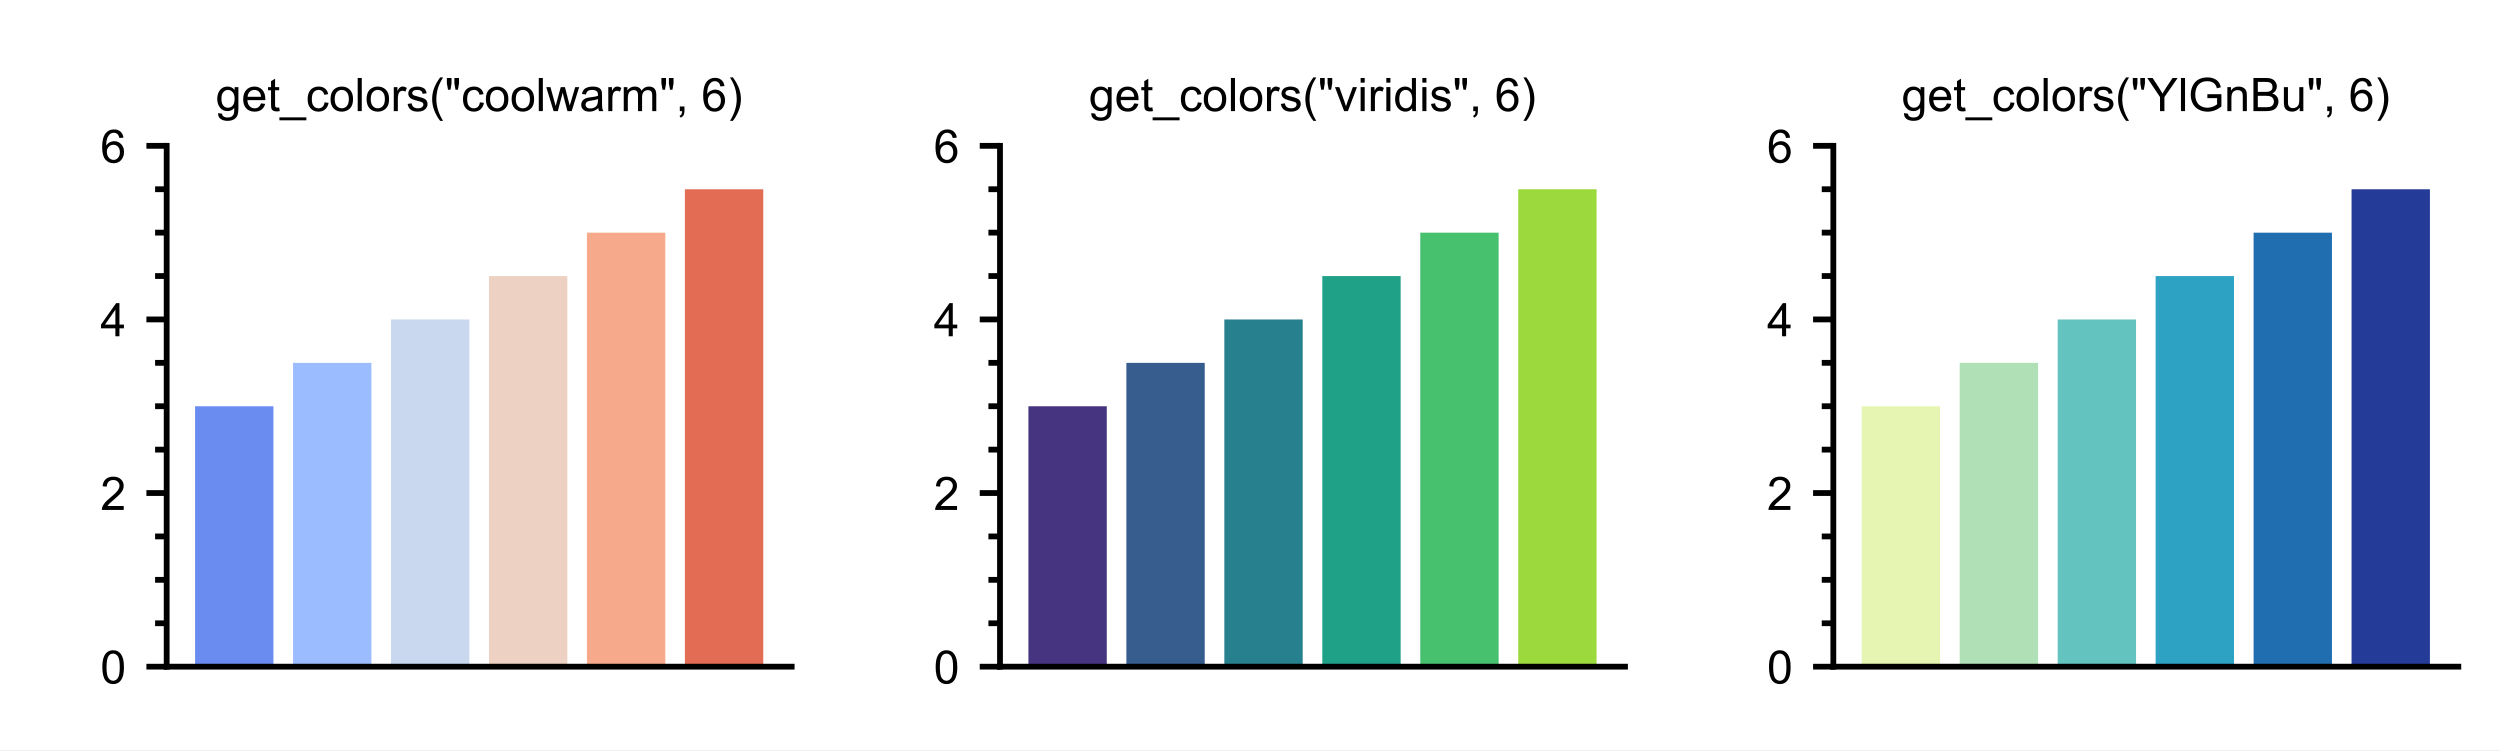
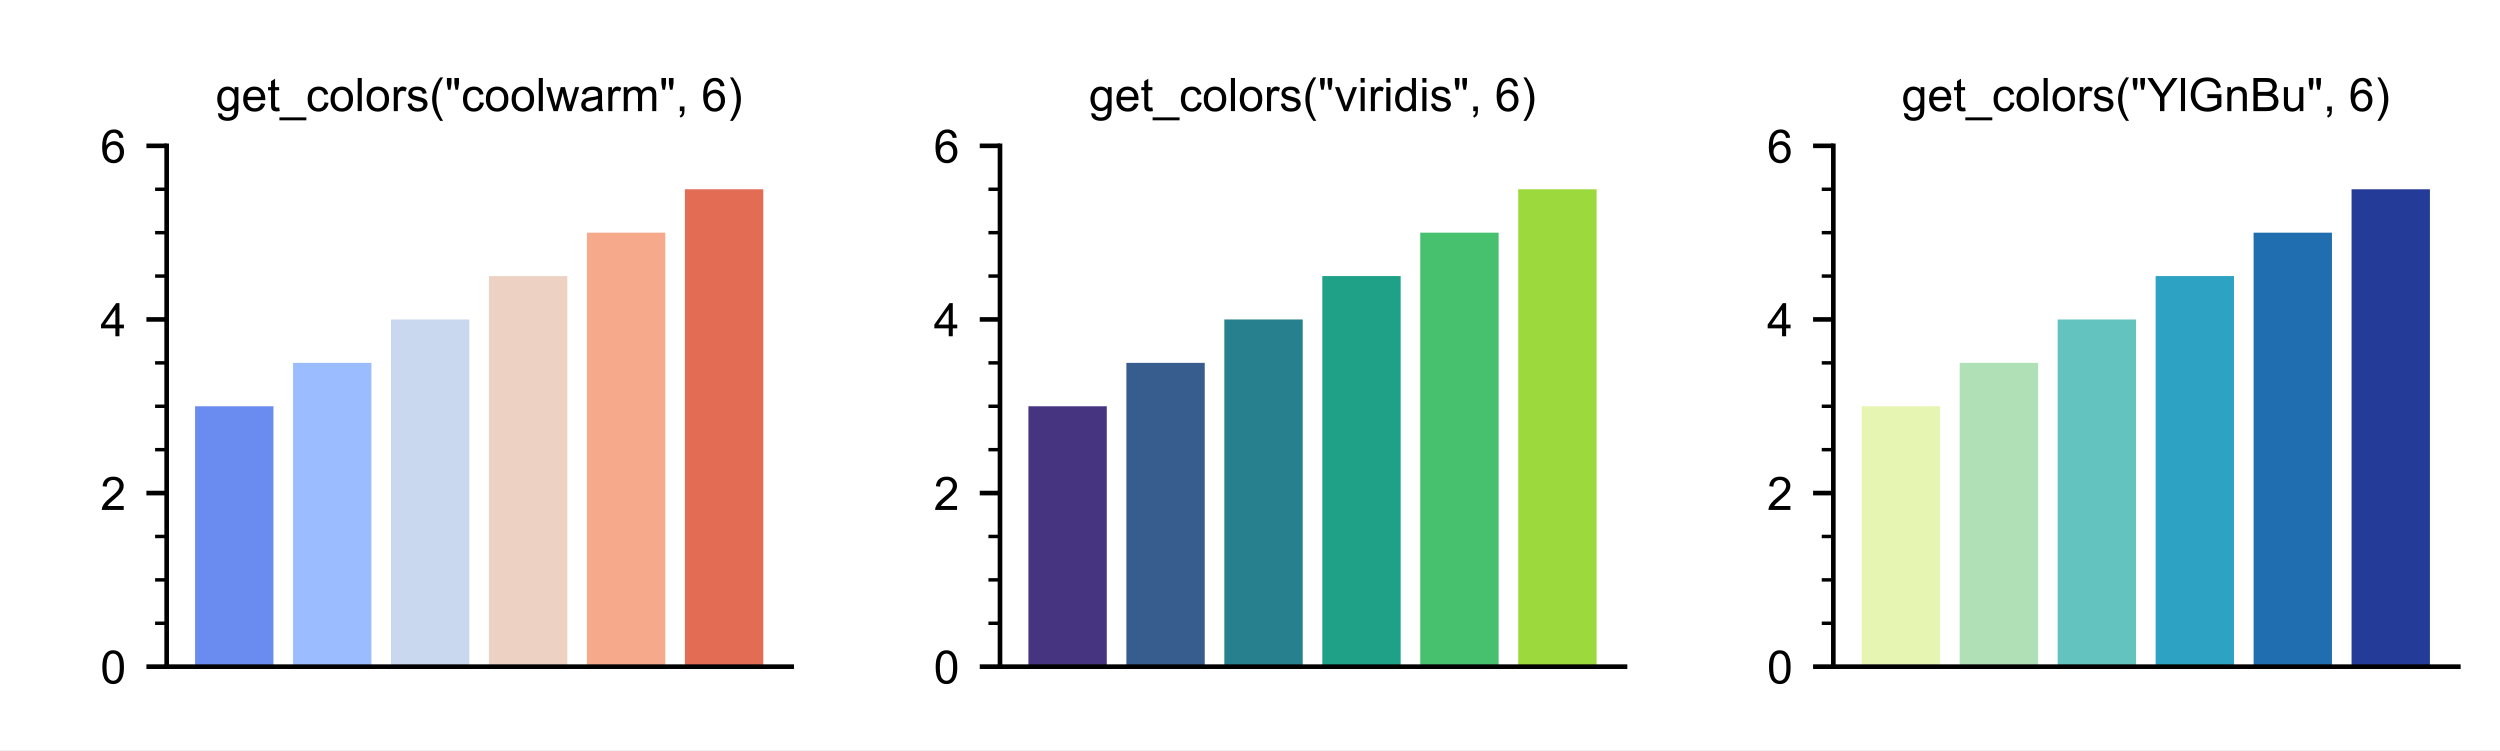
<svg xmlns="http://www.w3.org/2000/svg" xmlns:xlink="http://www.w3.org/1999/xlink" width="432pt" height="129.6pt" viewBox="0 0 432 129.6" version="1.1">
  <defs>
    <style type="text/css">*{stroke-linejoin: round; stroke-linecap: butt}</style>
  </defs>
  <g id="figure_1">
    <g id="patch_1">
      <path d="M 0 129.6  L 432 129.6  L 432 0  L 0 0  z " style="fill: #ffffff" />
    </g>
    <g id="axes_1">
      <g id="patch_2">
        <path d="M 28.8 115.2  L 136.8 115.2  L 136.8 25.2  L 28.8 25.2  z " style="fill: #ffffff" />
      </g>
      <g id="patch_3">
        <path d="M 33.709 115.2  L 47.251 115.2  L 47.251 70.2  L 33.709 70.2  z " clip-path="url(#p4380876fb9)" style="fill: #6a8bef" />
      </g>
      <g id="patch_4">
        <path d="M 50.637 115.2  L 64.179 115.2  L 64.179 62.7  L 50.637 62.7  z " clip-path="url(#p4380876fb9)" style="fill: #9bbcff" />
      </g>
      <g id="patch_5">
        <path d="M 67.565 115.2  L 81.107 115.2  L 81.107 55.2  L 67.565 55.2  z " clip-path="url(#p4380876fb9)" style="fill: #cad8ef" />
      </g>
      <g id="patch_6">
        <path d="M 84.493 115.2  L 98.035 115.2  L 98.035 47.7  L 84.493 47.7  z " clip-path="url(#p4380876fb9)" style="fill: #edd2c3" />
      </g>
      <g id="patch_7">
        <path d="M 101.421 115.2  L 114.963 115.2  L 114.963 40.2  L 101.421 40.2  z " clip-path="url(#p4380876fb9)" style="fill: #f7a98b" />
      </g>
      <g id="patch_8">
        <path d="M 118.349 115.2  L 131.891 115.2  L 131.891 32.7  L 118.349 32.7  z " clip-path="url(#p4380876fb9)" style="fill: #e36c55" />
      </g>
      <g id="matplotlib.axis_1" />
      <g id="matplotlib.axis_2">
        <g id="ytick_1">
          <g id="line2d_1">
            <defs>
-               <path id="m93458c67e1" d="M 0 0  L -3.5 0  " style="stroke: #000000" />
+               <path id="maa1948f9ac" d="M 0 0  L -3.5 0  " style="stroke: #000000; stroke-width: 0.8" />
            </defs>
            <g>
-               <use xlink:href="#m93458c67e1" x="28.8" y="115.2" style="stroke: #000000" />
+               <use xlink:href="#maa1948f9ac" x="28.8" y="115.2" style="stroke: #000000; stroke-width: 0.8" />
            </g>
          </g>
          <g id="text_1">
            <g transform="translate(17.35125 118.1121) scale(0.08 -0.08)">
              <defs>
                <path id="ArialMT-13" d="M 266 2259  Q 266 3072 433 3567  Q 600 4063 929 4331  Q 1259 4600 1759 4600  Q 2128 4600 2406 4451  Q 2684 4303 2865 4023  Q 3047 3744 3150 3342  Q 3253 2941 3253 2259  Q 3253 1453 3087 958  Q 2922 463 2592 192  Q 2263 -78 1759 -78  Q 1097 -78 719 397  Q 266 969 266 2259  z M 844 2259  Q 844 1131 1108 757  Q 1372 384 1759 384  Q 2147 384 2411 759  Q 2675 1134 2675 2259  Q 2675 3391 2411 3762  Q 2147 4134 1753 4134  Q 1366 4134 1134 3806  Q 844 3388 844 2259  z " transform="scale(0.015625)" />
              </defs>
              <use xlink:href="#ArialMT-13" />
            </g>
          </g>
        </g>
        <g id="ytick_2">
          <g id="line2d_2">
            <g>
-               <use xlink:href="#m93458c67e1" x="28.8" y="85.2" style="stroke: #000000" />
+               <use xlink:href="#maa1948f9ac" x="28.8" y="85.2" style="stroke: #000000; stroke-width: 0.8" />
            </g>
          </g>
          <g id="text_2">
            <g transform="translate(17.35125 88.11211) scale(0.08 -0.08)">
              <defs>
                <path id="ArialMT-15" d="M 3222 541  L 3222 0  L 194 0  Q 188 203 259 391  Q 375 700 629 1000  Q 884 1300 1366 1694  Q 2113 2306 2375 2664  Q 2638 3022 2638 3341  Q 2638 3675 2398 3904  Q 2159 4134 1775 4134  Q 1369 4134 1125 3890  Q 881 3647 878 3216  L 300 3275  Q 359 3922 746 4261  Q 1134 4600 1788 4600  Q 2447 4600 2831 4234  Q 3216 3869 3216 3328  Q 3216 3053 3103 2787  Q 2991 2522 2730 2228  Q 2469 1934 1863 1422  Q 1356 997 1212 845  Q 1069 694 975 541  L 3222 541  z " transform="scale(0.015625)" />
              </defs>
              <use xlink:href="#ArialMT-15" />
            </g>
          </g>
        </g>
        <g id="ytick_3">
          <g id="line2d_3">
            <g>
-               <use xlink:href="#m93458c67e1" x="28.8" y="55.2" style="stroke: #000000" />
+               <use xlink:href="#maa1948f9ac" x="28.8" y="55.2" style="stroke: #000000; stroke-width: 0.8" />
            </g>
          </g>
          <g id="text_3">
            <g transform="translate(17.35125 58.11211) scale(0.08 -0.08)">
              <defs>
                <path id="ArialMT-17" d="M 2069 0  L 2069 1097  L 81 1097  L 81 1613  L 2172 4581  L 2631 4581  L 2631 1613  L 3250 1613  L 3250 1097  L 2631 1097  L 2631 0  L 2069 0  z M 2069 1613  L 2069 3678  L 634 1613  L 2069 1613  z " transform="scale(0.015625)" />
              </defs>
              <use xlink:href="#ArialMT-17" />
            </g>
          </g>
        </g>
        <g id="ytick_4">
          <g id="line2d_4">
            <g>
-               <use xlink:href="#m93458c67e1" x="28.8" y="25.2" style="stroke: #000000" />
+               <use xlink:href="#maa1948f9ac" x="28.8" y="25.2" style="stroke: #000000; stroke-width: 0.8" />
            </g>
          </g>
          <g id="text_4">
            <g transform="translate(17.35125 28.11211) scale(0.08 -0.08)">
              <defs>
                <path id="ArialMT-19" d="M 3184 3459  L 2625 3416  Q 2550 3747 2413 3897  Q 2184 4138 1850 4138  Q 1581 4138 1378 3988  Q 1113 3794 959 3422  Q 806 3050 800 2363  Q 1003 2672 1297 2822  Q 1591 2972 1913 2972  Q 2475 2972 2870 2558  Q 3266 2144 3266 1488  Q 3266 1056 3080 686  Q 2894 316 2569 119  Q 2244 -78 1831 -78  Q 1128 -78 684 439  Q 241 956 241 2144  Q 241 3472 731 4075  Q 1159 4600 1884 4600  Q 2425 4600 2770 4297  Q 3116 3994 3184 3459  z M 888 1484  Q 888 1194 1011 928  Q 1134 663 1356 523  Q 1578 384 1822 384  Q 2178 384 2434 671  Q 2691 959 2691 1453  Q 2691 1928 2437 2201  Q 2184 2475 1800 2475  Q 1419 2475 1153 2201  Q 888 1928 888 1484  z " transform="scale(0.015625)" />
              </defs>
              <use xlink:href="#ArialMT-19" />
            </g>
          </g>
        </g>
        <g id="ytick_5">
          <g id="line2d_5">
            <defs>
-               <path id="m6bd791e11c" d="M 0 0  L -2 0  " style="stroke: #000000" />
+               <path id="mb0a09c1bce" d="M 0 0  L -2 0  " style="stroke: #000000; stroke-width: 0.6" />
            </defs>
            <g>
-               <use xlink:href="#m6bd791e11c" x="28.8" y="107.7" style="stroke: #000000" />
+               <use xlink:href="#mb0a09c1bce" x="28.8" y="107.7" style="stroke: #000000; stroke-width: 0.6" />
            </g>
          </g>
        </g>
        <g id="ytick_6">
          <g id="line2d_6">
            <g>
-               <use xlink:href="#m6bd791e11c" x="28.8" y="100.2" style="stroke: #000000" />
+               <use xlink:href="#mb0a09c1bce" x="28.8" y="100.2" style="stroke: #000000; stroke-width: 0.6" />
            </g>
          </g>
        </g>
        <g id="ytick_7">
          <g id="line2d_7">
            <g>
-               <use xlink:href="#m6bd791e11c" x="28.8" y="92.7" style="stroke: #000000" />
+               <use xlink:href="#mb0a09c1bce" x="28.8" y="92.7" style="stroke: #000000; stroke-width: 0.6" />
            </g>
          </g>
        </g>
        <g id="ytick_8">
          <g id="line2d_8">
            <g>
-               <use xlink:href="#m6bd791e11c" x="28.8" y="77.7" style="stroke: #000000" />
+               <use xlink:href="#mb0a09c1bce" x="28.8" y="77.7" style="stroke: #000000; stroke-width: 0.6" />
            </g>
          </g>
        </g>
        <g id="ytick_9">
          <g id="line2d_9">
            <g>
-               <use xlink:href="#m6bd791e11c" x="28.8" y="70.2" style="stroke: #000000" />
+               <use xlink:href="#mb0a09c1bce" x="28.8" y="70.2" style="stroke: #000000; stroke-width: 0.6" />
            </g>
          </g>
        </g>
        <g id="ytick_10">
          <g id="line2d_10">
            <g>
-               <use xlink:href="#m6bd791e11c" x="28.8" y="62.7" style="stroke: #000000" />
+               <use xlink:href="#mb0a09c1bce" x="28.8" y="62.7" style="stroke: #000000; stroke-width: 0.6" />
            </g>
          </g>
        </g>
        <g id="ytick_11">
          <g id="line2d_11">
            <g>
-               <use xlink:href="#m6bd791e11c" x="28.8" y="47.7" style="stroke: #000000" />
+               <use xlink:href="#mb0a09c1bce" x="28.8" y="47.7" style="stroke: #000000; stroke-width: 0.6" />
            </g>
          </g>
        </g>
        <g id="ytick_12">
          <g id="line2d_12">
            <g>
-               <use xlink:href="#m6bd791e11c" x="28.8" y="40.2" style="stroke: #000000" />
+               <use xlink:href="#mb0a09c1bce" x="28.8" y="40.2" style="stroke: #000000; stroke-width: 0.6" />
            </g>
          </g>
        </g>
        <g id="ytick_13">
          <g id="line2d_13">
            <g>
-               <use xlink:href="#m6bd791e11c" x="28.8" y="32.7" style="stroke: #000000" />
+               <use xlink:href="#mb0a09c1bce" x="28.8" y="32.7" style="stroke: #000000; stroke-width: 0.6" />
            </g>
          </g>
        </g>
      </g>
      <g id="patch_9">
-         <path d="M 28.8 115.2  L 28.8 25.2  " style="fill: none; stroke: #000000; stroke-linejoin: miter; stroke-linecap: square" />
+         <path d="M 28.8 115.2  L 28.8 25.2  " style="fill: none; stroke: #000000; stroke-width: 0.8; stroke-linejoin: miter; stroke-linecap: square" />
      </g>
      <g id="patch_10">
-         <path d="M 28.8 115.2  L 136.8 115.2  " style="fill: none; stroke: #000000; stroke-linejoin: miter; stroke-linecap: square" />
+         <path d="M 28.8 115.2  L 136.8 115.2  " style="fill: none; stroke: #000000; stroke-width: 0.8; stroke-linejoin: miter; stroke-linecap: square" />
      </g>
      <g id="text_5">
        <g transform="translate(37.28125 19.2) scale(0.08 -0.08)">
          <defs>
            <path id="ArialMT-4a" d="M 319 -275  L 866 -356  Q 900 -609 1056 -725  Q 1266 -881 1628 -881  Q 2019 -881 2231 -725  Q 2444 -569 2519 -288  Q 2563 -116 2559 434  Q 2191 0 1641 0  Q 956 0 581 494  Q 206 988 206 1678  Q 206 2153 378 2554  Q 550 2956 876 3175  Q 1203 3394 1644 3394  Q 2231 3394 2613 2919  L 2613 3319  L 3131 3319  L 3131 450  Q 3131 -325 2973 -648  Q 2816 -972 2473 -1159  Q 2131 -1347 1631 -1347  Q 1038 -1347 672 -1080  Q 306 -813 319 -275  z M 784 1719  Q 784 1066 1043 766  Q 1303 466 1694 466  Q 2081 466 2343 764  Q 2606 1063 2606 1700  Q 2606 2309 2336 2618  Q 2066 2928 1684 2928  Q 1309 2928 1046 2623  Q 784 2319 784 1719  z " transform="scale(0.015625)" />
            <path id="ArialMT-48" d="M 2694 1069  L 3275 997  Q 3138 488 2766 206  Q 2394 -75 1816 -75  Q 1088 -75 661 373  Q 234 822 234 1631  Q 234 2469 665 2931  Q 1097 3394 1784 3394  Q 2450 3394 2872 2941  Q 3294 2488 3294 1666  Q 3294 1616 3291 1516  L 816 1516  Q 847 969 1125 678  Q 1403 388 1819 388  Q 2128 388 2347 550  Q 2566 713 2694 1069  z M 847 1978  L 2700 1978  Q 2663 2397 2488 2606  Q 2219 2931 1791 2931  Q 1403 2931 1139 2672  Q 875 2413 847 1978  z " transform="scale(0.015625)" />
            <path id="ArialMT-57" d="M 1650 503  L 1731 6  Q 1494 -44 1306 -44  Q 1000 -44 831 53  Q 663 150 594 308  Q 525 466 525 972  L 525 2881  L 113 2881  L 113 3319  L 525 3319  L 525 4141  L 1084 4478  L 1084 3319  L 1650 3319  L 1650 2881  L 1084 2881  L 1084 941  Q 1084 700 1114 631  Q 1144 563 1211 522  Q 1278 481 1403 481  Q 1497 481 1650 503  z " transform="scale(0.015625)" />
            <path id="ArialMT-42" d="M -97 -1272  L -97 -866  L 3631 -866  L 3631 -1272  L -97 -1272  z " transform="scale(0.015625)" />
            <path id="ArialMT-46" d="M 2588 1216  L 3141 1144  Q 3050 572 2676 248  Q 2303 -75 1759 -75  Q 1078 -75 664 370  Q 250 816 250 1647  Q 250 2184 428 2587  Q 606 2991 970 3192  Q 1334 3394 1763 3394  Q 2303 3394 2647 3120  Q 2991 2847 3088 2344  L 2541 2259  Q 2463 2594 2264 2762  Q 2066 2931 1784 2931  Q 1359 2931 1093 2626  Q 828 2322 828 1663  Q 828 994 1084 691  Q 1341 388 1753 388  Q 2084 388 2306 591  Q 2528 794 2588 1216  z " transform="scale(0.015625)" />
            <path id="ArialMT-52" d="M 213 1659  Q 213 2581 725 3025  Q 1153 3394 1769 3394  Q 2453 3394 2887 2945  Q 3322 2497 3322 1706  Q 3322 1066 3130 698  Q 2938 331 2570 128  Q 2203 -75 1769 -75  Q 1072 -75 642 372  Q 213 819 213 1659  z M 791 1659  Q 791 1022 1069 705  Q 1347 388 1769 388  Q 2188 388 2466 706  Q 2744 1025 2744 1678  Q 2744 2294 2464 2611  Q 2184 2928 1769 2928  Q 1347 2928 1069 2612  Q 791 2297 791 1659  z " transform="scale(0.015625)" />
            <path id="ArialMT-4f" d="M 409 0  L 409 4581  L 972 4581  L 972 0  L 409 0  z " transform="scale(0.015625)" />
            <path id="ArialMT-55" d="M 416 0  L 416 3319  L 922 3319  L 922 2816  Q 1116 3169 1280 3281  Q 1444 3394 1641 3394  Q 1925 3394 2219 3213  L 2025 2691  Q 1819 2813 1613 2813  Q 1428 2813 1281 2702  Q 1134 2591 1072 2394  Q 978 2094 978 1738  L 978 0  L 416 0  z " transform="scale(0.015625)" />
            <path id="ArialMT-56" d="M 197 991  L 753 1078  Q 800 744 1014 566  Q 1228 388 1613 388  Q 2000 388 2187 545  Q 2375 703 2375 916  Q 2375 1106 2209 1216  Q 2094 1291 1634 1406  Q 1016 1563 777 1677  Q 538 1791 414 1992  Q 291 2194 291 2438  Q 291 2659 392 2848  Q 494 3038 669 3163  Q 800 3259 1026 3326  Q 1253 3394 1513 3394  Q 1903 3394 2198 3281  Q 2494 3169 2634 2976  Q 2775 2784 2828 2463  L 2278 2388  Q 2241 2644 2061 2787  Q 1881 2931 1553 2931  Q 1166 2931 1000 2803  Q 834 2675 834 2503  Q 834 2394 903 2306  Q 972 2216 1119 2156  Q 1203 2125 1616 2013  Q 2213 1853 2448 1751  Q 2684 1650 2818 1456  Q 2953 1263 2953 975  Q 2953 694 2789 445  Q 2625 197 2315 61  Q 2006 -75 1616 -75  Q 969 -75 630 194  Q 291 463 197 991  z " transform="scale(0.015625)" />
            <path id="ArialMT-b" d="M 1497 -1347  Q 1031 -759 709 28  Q 388 816 388 1659  Q 388 2403 628 3084  Q 909 3875 1497 4659  L 1900 4659  Q 1522 4009 1400 3731  Q 1209 3300 1100 2831  Q 966 2247 966 1656  Q 966 153 1900 -1347  L 1497 -1347  z " transform="scale(0.015625)" />
            <path id="ArialMT-5" d="M 450 2959  L 294 3831  L 294 4581  L 934 4581  L 934 3831  L 794 2959  L 450 2959  z M 1484 2959  L 1331 3831  L 1331 4581  L 1972 4581  L 1972 3831  L 1822 2959  L 1484 2959  z " transform="scale(0.015625)" />
            <path id="ArialMT-5a" d="M 1034 0  L 19 3319  L 600 3319  L 1128 1403  L 1325 691  Q 1338 744 1497 1375  L 2025 3319  L 2603 3319  L 3100 1394  L 3266 759  L 3456 1400  L 4025 3319  L 4572 3319  L 3534 0  L 2950 0  L 2422 1988  L 2294 2553  L 1622 0  L 1034 0  z " transform="scale(0.015625)" />
            <path id="ArialMT-44" d="M 2588 409  Q 2275 144 1986 34  Q 1697 -75 1366 -75  Q 819 -75 525 192  Q 231 459 231 875  Q 231 1119 342 1320  Q 453 1522 633 1644  Q 813 1766 1038 1828  Q 1203 1872 1538 1913  Q 2219 1994 2541 2106  Q 2544 2222 2544 2253  Q 2544 2597 2384 2738  Q 2169 2928 1744 2928  Q 1347 2928 1158 2789  Q 969 2650 878 2297  L 328 2372  Q 403 2725 575 2942  Q 747 3159 1072 3276  Q 1397 3394 1825 3394  Q 2250 3394 2515 3294  Q 2781 3194 2906 3042  Q 3031 2891 3081 2659  Q 3109 2516 3109 2141  L 3109 1391  Q 3109 606 3145 398  Q 3181 191 3288 0  L 2700 0  Q 2613 175 2588 409  z M 2541 1666  Q 2234 1541 1622 1453  Q 1275 1403 1131 1340  Q 988 1278 909 1158  Q 831 1038 831 891  Q 831 666 1001 516  Q 1172 366 1500 366  Q 1825 366 2078 508  Q 2331 650 2450 897  Q 2541 1088 2541 1459  L 2541 1666  z " transform="scale(0.015625)" />
            <path id="ArialMT-50" d="M 422 0  L 422 3319  L 925 3319  L 925 2853  Q 1081 3097 1340 3245  Q 1600 3394 1931 3394  Q 2300 3394 2536 3241  Q 2772 3088 2869 2813  Q 3263 3394 3894 3394  Q 4388 3394 4653 3120  Q 4919 2847 4919 2278  L 4919 0  L 4359 0  L 4359 2091  Q 4359 2428 4304 2576  Q 4250 2725 4106 2815  Q 3963 2906 3769 2906  Q 3419 2906 3187 2673  Q 2956 2441 2956 1928  L 2956 0  L 2394 0  L 2394 2156  Q 2394 2531 2256 2718  Q 2119 2906 1806 2906  Q 1569 2906 1367 2781  Q 1166 2656 1075 2415  Q 984 2175 984 1722  L 984 0  L 422 0  z " transform="scale(0.015625)" />
            <path id="ArialMT-f" d="M 569 0  L 569 641  L 1209 641  L 1209 0  Q 1209 -353 1084 -570  Q 959 -788 688 -906  L 531 -666  Q 709 -588 793 -436  Q 878 -284 888 0  L 569 0  z " transform="scale(0.015625)" />
            <path id="ArialMT-3" transform="scale(0.015625)" />
            <path id="ArialMT-c" d="M 791 -1347  L 388 -1347  Q 1322 153 1322 1656  Q 1322 2244 1188 2822  Q 1081 3291 891 3722  Q 769 4003 388 4659  L 791 4659  Q 1378 3875 1659 3084  Q 1900 2403 1900 1659  Q 1900 816 1576 28  Q 1253 -759 791 -1347  z " transform="scale(0.015625)" />
          </defs>
          <use xlink:href="#ArialMT-4a" />
          <use xlink:href="#ArialMT-48" transform="translate(55.60938 0)" />
          <use xlink:href="#ArialMT-57" transform="translate(111.2188 0)" />
          <use xlink:href="#ArialMT-42" transform="translate(139 0)" />
          <use xlink:href="#ArialMT-46" transform="translate(194.6094 0)" />
          <use xlink:href="#ArialMT-52" transform="translate(244.6094 0)" />
          <use xlink:href="#ArialMT-4f" transform="translate(300.2188 0)" />
          <use xlink:href="#ArialMT-52" transform="translate(322.4375 0)" />
          <use xlink:href="#ArialMT-55" transform="translate(378.0469 0)" />
          <use xlink:href="#ArialMT-56" transform="translate(411.3438 0)" />
          <use xlink:href="#ArialMT-b" transform="translate(461.3438 0)" />
          <use xlink:href="#ArialMT-5" transform="translate(494.6406 0)" />
          <use xlink:href="#ArialMT-46" transform="translate(530.1406 0)" />
          <use xlink:href="#ArialMT-52" transform="translate(580.1406 0)" />
          <use xlink:href="#ArialMT-52" transform="translate(635.75 0)" />
          <use xlink:href="#ArialMT-4f" transform="translate(691.3594 0)" />
          <use xlink:href="#ArialMT-5a" transform="translate(713.5781 0)" />
          <use xlink:href="#ArialMT-44" transform="translate(785.7969 0)" />
          <use xlink:href="#ArialMT-55" transform="translate(841.4062 0)" />
          <use xlink:href="#ArialMT-50" transform="translate(874.7031 0)" />
          <use xlink:href="#ArialMT-5" transform="translate(958 0)" />
          <use xlink:href="#ArialMT-f" transform="translate(993.5 0)" />
          <use xlink:href="#ArialMT-3" transform="translate(1021.281 0)" />
          <use xlink:href="#ArialMT-19" transform="translate(1049.062 0)" />
          <use xlink:href="#ArialMT-c" transform="translate(1104.672 0)" />
        </g>
      </g>
    </g>
    <g id="axes_2">
      <g id="patch_11">
        <path d="M 172.8 115.2  L 280.8 115.2  L 280.8 25.2  L 172.8 25.2  z " style="fill: #ffffff" />
      </g>
      <g id="patch_12">
        <path d="M 177.709 115.2  L 191.251 115.2  L 191.251 70.2  L 177.709 70.2  z " clip-path="url(#p48844ceb80)" style="fill: #463480" />
      </g>
      <g id="patch_13">
        <path d="M 194.637 115.2  L 208.179 115.2  L 208.179 62.7  L 194.637 62.7  z " clip-path="url(#p48844ceb80)" style="fill: #365d8d" />
      </g>
      <g id="patch_14">
        <path d="M 211.565 115.2  L 225.107 115.2  L 225.107 55.2  L 211.565 55.2  z " clip-path="url(#p48844ceb80)" style="fill: #27808e" />
      </g>
      <g id="patch_15">
        <path d="M 228.493 115.2  L 242.035 115.2  L 242.035 47.7  L 228.493 47.7  z " clip-path="url(#p48844ceb80)" style="fill: #1fa188" />
      </g>
      <g id="patch_16">
        <path d="M 245.421 115.2  L 258.963 115.2  L 258.963 40.2  L 245.421 40.2  z " clip-path="url(#p48844ceb80)" style="fill: #48c16e" />
      </g>
      <g id="patch_17">
        <path d="M 262.349 115.2  L 275.891 115.2  L 275.891 32.7  L 262.349 32.7  z " clip-path="url(#p48844ceb80)" style="fill: #9bd93c" />
      </g>
      <g id="matplotlib.axis_3" />
      <g id="matplotlib.axis_4">
        <g id="ytick_14">
          <g id="line2d_14">
            <g>
-               <use xlink:href="#m93458c67e1" x="172.8" y="115.2" style="stroke: #000000" />
+               <use xlink:href="#maa1948f9ac" x="172.8" y="115.2" style="stroke: #000000; stroke-width: 0.8" />
            </g>
          </g>
          <g id="text_6">
            <g transform="translate(161.3512 118.1121) scale(0.08 -0.08)">
              <use xlink:href="#ArialMT-13" />
            </g>
          </g>
        </g>
        <g id="ytick_15">
          <g id="line2d_15">
            <g>
-               <use xlink:href="#m93458c67e1" x="172.8" y="85.2" style="stroke: #000000" />
+               <use xlink:href="#maa1948f9ac" x="172.8" y="85.2" style="stroke: #000000; stroke-width: 0.8" />
            </g>
          </g>
          <g id="text_7">
            <g transform="translate(161.3512 88.11211) scale(0.08 -0.08)">
              <use xlink:href="#ArialMT-15" />
            </g>
          </g>
        </g>
        <g id="ytick_16">
          <g id="line2d_16">
            <g>
-               <use xlink:href="#m93458c67e1" x="172.8" y="55.2" style="stroke: #000000" />
+               <use xlink:href="#maa1948f9ac" x="172.8" y="55.2" style="stroke: #000000; stroke-width: 0.8" />
            </g>
          </g>
          <g id="text_8">
            <g transform="translate(161.3512 58.11211) scale(0.08 -0.08)">
              <use xlink:href="#ArialMT-17" />
            </g>
          </g>
        </g>
        <g id="ytick_17">
          <g id="line2d_17">
            <g>
-               <use xlink:href="#m93458c67e1" x="172.8" y="25.2" style="stroke: #000000" />
+               <use xlink:href="#maa1948f9ac" x="172.8" y="25.2" style="stroke: #000000; stroke-width: 0.8" />
            </g>
          </g>
          <g id="text_9">
            <g transform="translate(161.3512 28.11211) scale(0.08 -0.08)">
              <use xlink:href="#ArialMT-19" />
            </g>
          </g>
        </g>
        <g id="ytick_18">
          <g id="line2d_18">
            <g>
-               <use xlink:href="#m6bd791e11c" x="172.8" y="107.7" style="stroke: #000000" />
+               <use xlink:href="#mb0a09c1bce" x="172.8" y="107.7" style="stroke: #000000; stroke-width: 0.6" />
            </g>
          </g>
        </g>
        <g id="ytick_19">
          <g id="line2d_19">
            <g>
-               <use xlink:href="#m6bd791e11c" x="172.8" y="100.2" style="stroke: #000000" />
+               <use xlink:href="#mb0a09c1bce" x="172.8" y="100.2" style="stroke: #000000; stroke-width: 0.6" />
            </g>
          </g>
        </g>
        <g id="ytick_20">
          <g id="line2d_20">
            <g>
-               <use xlink:href="#m6bd791e11c" x="172.8" y="92.7" style="stroke: #000000" />
+               <use xlink:href="#mb0a09c1bce" x="172.8" y="92.7" style="stroke: #000000; stroke-width: 0.6" />
            </g>
          </g>
        </g>
        <g id="ytick_21">
          <g id="line2d_21">
            <g>
-               <use xlink:href="#m6bd791e11c" x="172.8" y="77.7" style="stroke: #000000" />
+               <use xlink:href="#mb0a09c1bce" x="172.8" y="77.7" style="stroke: #000000; stroke-width: 0.6" />
            </g>
          </g>
        </g>
        <g id="ytick_22">
          <g id="line2d_22">
            <g>
-               <use xlink:href="#m6bd791e11c" x="172.8" y="70.2" style="stroke: #000000" />
+               <use xlink:href="#mb0a09c1bce" x="172.8" y="70.2" style="stroke: #000000; stroke-width: 0.6" />
            </g>
          </g>
        </g>
        <g id="ytick_23">
          <g id="line2d_23">
            <g>
-               <use xlink:href="#m6bd791e11c" x="172.8" y="62.7" style="stroke: #000000" />
+               <use xlink:href="#mb0a09c1bce" x="172.8" y="62.7" style="stroke: #000000; stroke-width: 0.6" />
            </g>
          </g>
        </g>
        <g id="ytick_24">
          <g id="line2d_24">
            <g>
-               <use xlink:href="#m6bd791e11c" x="172.8" y="47.7" style="stroke: #000000" />
+               <use xlink:href="#mb0a09c1bce" x="172.8" y="47.7" style="stroke: #000000; stroke-width: 0.6" />
            </g>
          </g>
        </g>
        <g id="ytick_25">
          <g id="line2d_25">
            <g>
-               <use xlink:href="#m6bd791e11c" x="172.8" y="40.2" style="stroke: #000000" />
+               <use xlink:href="#mb0a09c1bce" x="172.8" y="40.2" style="stroke: #000000; stroke-width: 0.6" />
            </g>
          </g>
        </g>
        <g id="ytick_26">
          <g id="line2d_26">
            <g>
-               <use xlink:href="#m6bd791e11c" x="172.8" y="32.7" style="stroke: #000000" />
+               <use xlink:href="#mb0a09c1bce" x="172.8" y="32.7" style="stroke: #000000; stroke-width: 0.6" />
            </g>
          </g>
        </g>
      </g>
      <g id="patch_18">
-         <path d="M 172.8 115.2  L 172.8 25.2  " style="fill: none; stroke: #000000; stroke-linejoin: miter; stroke-linecap: square" />
+         <path d="M 172.8 115.2  L 172.8 25.2  " style="fill: none; stroke: #000000; stroke-width: 0.8; stroke-linejoin: miter; stroke-linecap: square" />
      </g>
      <g id="patch_19">
-         <path d="M 172.8 115.2  L 280.8 115.2  " style="fill: none; stroke: #000000; stroke-linejoin: miter; stroke-linecap: square" />
+         <path d="M 172.8 115.2  L 280.8 115.2  " style="fill: none; stroke: #000000; stroke-width: 0.8; stroke-linejoin: miter; stroke-linecap: square" />
      </g>
      <g id="text_10">
        <g transform="translate(188.1731 19.2) scale(0.08 -0.08)">
          <defs>
            <path id="ArialMT-59" d="M 1344 0  L 81 3319  L 675 3319  L 1388 1331  Q 1503 1009 1600 663  Q 1675 925 1809 1294  L 2547 3319  L 3125 3319  L 1869 0  L 1344 0  z " transform="scale(0.015625)" />
            <path id="ArialMT-4c" d="M 425 3934  L 425 4581  L 988 4581  L 988 3934  L 425 3934  z M 425 0  L 425 3319  L 988 3319  L 988 0  L 425 0  z " transform="scale(0.015625)" />
            <path id="ArialMT-47" d="M 2575 0  L 2575 419  Q 2259 -75 1647 -75  Q 1250 -75 917 144  Q 584 363 401 755  Q 219 1147 219 1656  Q 219 2153 384 2558  Q 550 2963 881 3178  Q 1213 3394 1622 3394  Q 1922 3394 2156 3267  Q 2391 3141 2538 2938  L 2538 4581  L 3097 4581  L 3097 0  L 2575 0  z M 797 1656  Q 797 1019 1065 703  Q 1334 388 1700 388  Q 2069 388 2326 689  Q 2584 991 2584 1609  Q 2584 2291 2321 2609  Q 2059 2928 1675 2928  Q 1300 2928 1048 2622  Q 797 2316 797 1656  z " transform="scale(0.015625)" />
          </defs>
          <use xlink:href="#ArialMT-4a" />
          <use xlink:href="#ArialMT-48" transform="translate(55.60938 0)" />
          <use xlink:href="#ArialMT-57" transform="translate(111.2188 0)" />
          <use xlink:href="#ArialMT-42" transform="translate(139 0)" />
          <use xlink:href="#ArialMT-46" transform="translate(194.6094 0)" />
          <use xlink:href="#ArialMT-52" transform="translate(244.6094 0)" />
          <use xlink:href="#ArialMT-4f" transform="translate(300.2188 0)" />
          <use xlink:href="#ArialMT-52" transform="translate(322.4375 0)" />
          <use xlink:href="#ArialMT-55" transform="translate(378.0469 0)" />
          <use xlink:href="#ArialMT-56" transform="translate(411.3438 0)" />
          <use xlink:href="#ArialMT-b" transform="translate(461.3438 0)" />
          <use xlink:href="#ArialMT-5" transform="translate(494.6406 0)" />
          <use xlink:href="#ArialMT-59" transform="translate(530.1406 0)" />
          <use xlink:href="#ArialMT-4c" transform="translate(580.1406 0)" />
          <use xlink:href="#ArialMT-55" transform="translate(602.3594 0)" />
          <use xlink:href="#ArialMT-4c" transform="translate(635.6562 0)" />
          <use xlink:href="#ArialMT-47" transform="translate(657.875 0)" />
          <use xlink:href="#ArialMT-4c" transform="translate(713.4844 0)" />
          <use xlink:href="#ArialMT-56" transform="translate(735.7031 0)" />
          <use xlink:href="#ArialMT-5" transform="translate(785.7031 0)" />
          <use xlink:href="#ArialMT-f" transform="translate(821.2031 0)" />
          <use xlink:href="#ArialMT-3" transform="translate(848.9844 0)" />
          <use xlink:href="#ArialMT-19" transform="translate(876.7656 0)" />
          <use xlink:href="#ArialMT-c" transform="translate(932.375 0)" />
        </g>
      </g>
    </g>
    <g id="axes_3">
      <g id="patch_20">
        <path d="M 316.8 115.2  L 424.8 115.2  L 424.8 25.2  L 316.8 25.2  z " style="fill: #ffffff" />
      </g>
      <g id="patch_21">
        <path d="M 321.709 115.2  L 335.251 115.2  L 335.251 70.2  L 321.709 70.2  z " clip-path="url(#pdc036fd42e)" style="fill: #e6f5b2" />
      </g>
      <g id="patch_22">
        <path d="M 338.637 115.2  L 352.179 115.2  L 352.179 62.7  L 338.637 62.7  z " clip-path="url(#pdc036fd42e)" style="fill: #b0e0b6" />
      </g>
      <g id="patch_23">
        <path d="M 355.565 115.2  L 369.107 115.2  L 369.107 55.2  L 355.565 55.2  z " clip-path="url(#pdc036fd42e)" style="fill: #63c3bf" />
      </g>
      <g id="patch_24">
        <path d="M 372.493 115.2  L 386.035 115.2  L 386.035 47.7  L 372.493 47.7  z " clip-path="url(#pdc036fd42e)" style="fill: #2da2c2" />
      </g>
      <g id="patch_25">
        <path d="M 389.421 115.2  L 402.963 115.2  L 402.963 40.2  L 389.421 40.2  z " clip-path="url(#pdc036fd42e)" style="fill: #206eb0" />
      </g>
      <g id="patch_26">
        <path d="M 406.349 115.2  L 419.891 115.2  L 419.891 32.7  L 406.349 32.7  z " clip-path="url(#pdc036fd42e)" style="fill: #243c98" />
      </g>
      <g id="matplotlib.axis_5" />
      <g id="matplotlib.axis_6">
        <g id="ytick_27">
          <g id="line2d_27">
            <g>
-               <use xlink:href="#m93458c67e1" x="316.8" y="115.2" style="stroke: #000000" />
+               <use xlink:href="#maa1948f9ac" x="316.8" y="115.2" style="stroke: #000000; stroke-width: 0.8" />
            </g>
          </g>
          <g id="text_11">
            <g transform="translate(305.3512 118.1121) scale(0.08 -0.08)">
              <use xlink:href="#ArialMT-13" />
            </g>
          </g>
        </g>
        <g id="ytick_28">
          <g id="line2d_28">
            <g>
-               <use xlink:href="#m93458c67e1" x="316.8" y="85.2" style="stroke: #000000" />
+               <use xlink:href="#maa1948f9ac" x="316.8" y="85.2" style="stroke: #000000; stroke-width: 0.8" />
            </g>
          </g>
          <g id="text_12">
            <g transform="translate(305.3512 88.11211) scale(0.08 -0.08)">
              <use xlink:href="#ArialMT-15" />
            </g>
          </g>
        </g>
        <g id="ytick_29">
          <g id="line2d_29">
            <g>
-               <use xlink:href="#m93458c67e1" x="316.8" y="55.2" style="stroke: #000000" />
+               <use xlink:href="#maa1948f9ac" x="316.8" y="55.2" style="stroke: #000000; stroke-width: 0.8" />
            </g>
          </g>
          <g id="text_13">
            <g transform="translate(305.3512 58.11211) scale(0.08 -0.08)">
              <use xlink:href="#ArialMT-17" />
            </g>
          </g>
        </g>
        <g id="ytick_30">
          <g id="line2d_30">
            <g>
-               <use xlink:href="#m93458c67e1" x="316.8" y="25.2" style="stroke: #000000" />
+               <use xlink:href="#maa1948f9ac" x="316.8" y="25.2" style="stroke: #000000; stroke-width: 0.8" />
            </g>
          </g>
          <g id="text_14">
            <g transform="translate(305.3512 28.11211) scale(0.08 -0.08)">
              <use xlink:href="#ArialMT-19" />
            </g>
          </g>
        </g>
        <g id="ytick_31">
          <g id="line2d_31">
            <g>
-               <use xlink:href="#m6bd791e11c" x="316.8" y="107.7" style="stroke: #000000" />
+               <use xlink:href="#mb0a09c1bce" x="316.8" y="107.7" style="stroke: #000000; stroke-width: 0.6" />
            </g>
          </g>
        </g>
        <g id="ytick_32">
          <g id="line2d_32">
            <g>
-               <use xlink:href="#m6bd791e11c" x="316.8" y="100.2" style="stroke: #000000" />
+               <use xlink:href="#mb0a09c1bce" x="316.8" y="100.2" style="stroke: #000000; stroke-width: 0.6" />
            </g>
          </g>
        </g>
        <g id="ytick_33">
          <g id="line2d_33">
            <g>
-               <use xlink:href="#m6bd791e11c" x="316.8" y="92.7" style="stroke: #000000" />
+               <use xlink:href="#mb0a09c1bce" x="316.8" y="92.7" style="stroke: #000000; stroke-width: 0.6" />
            </g>
          </g>
        </g>
        <g id="ytick_34">
          <g id="line2d_34">
            <g>
-               <use xlink:href="#m6bd791e11c" x="316.8" y="77.7" style="stroke: #000000" />
+               <use xlink:href="#mb0a09c1bce" x="316.8" y="77.7" style="stroke: #000000; stroke-width: 0.6" />
            </g>
          </g>
        </g>
        <g id="ytick_35">
          <g id="line2d_35">
            <g>
-               <use xlink:href="#m6bd791e11c" x="316.8" y="70.2" style="stroke: #000000" />
+               <use xlink:href="#mb0a09c1bce" x="316.8" y="70.2" style="stroke: #000000; stroke-width: 0.6" />
            </g>
          </g>
        </g>
        <g id="ytick_36">
          <g id="line2d_36">
            <g>
-               <use xlink:href="#m6bd791e11c" x="316.8" y="62.7" style="stroke: #000000" />
+               <use xlink:href="#mb0a09c1bce" x="316.8" y="62.7" style="stroke: #000000; stroke-width: 0.6" />
            </g>
          </g>
        </g>
        <g id="ytick_37">
          <g id="line2d_37">
            <g>
-               <use xlink:href="#m6bd791e11c" x="316.8" y="47.7" style="stroke: #000000" />
+               <use xlink:href="#mb0a09c1bce" x="316.8" y="47.7" style="stroke: #000000; stroke-width: 0.6" />
            </g>
          </g>
        </g>
        <g id="ytick_38">
          <g id="line2d_38">
            <g>
-               <use xlink:href="#m6bd791e11c" x="316.8" y="40.2" style="stroke: #000000" />
+               <use xlink:href="#mb0a09c1bce" x="316.8" y="40.2" style="stroke: #000000; stroke-width: 0.6" />
            </g>
          </g>
        </g>
        <g id="ytick_39">
          <g id="line2d_39">
            <g>
-               <use xlink:href="#m6bd791e11c" x="316.8" y="32.7" style="stroke: #000000" />
+               <use xlink:href="#mb0a09c1bce" x="316.8" y="32.7" style="stroke: #000000; stroke-width: 0.6" />
            </g>
          </g>
        </g>
      </g>
      <g id="patch_27">
-         <path d="M 316.8 115.2  L 316.8 25.2  " style="fill: none; stroke: #000000; stroke-linejoin: miter; stroke-linecap: square" />
+         <path d="M 316.8 115.2  L 316.8 25.2  " style="fill: none; stroke: #000000; stroke-width: 0.8; stroke-linejoin: miter; stroke-linecap: square" />
      </g>
      <g id="patch_28">
-         <path d="M 316.8 115.2  L 424.8 115.2  " style="fill: none; stroke: #000000; stroke-linejoin: miter; stroke-linecap: square" />
+         <path d="M 316.8 115.2  L 424.8 115.2  " style="fill: none; stroke: #000000; stroke-width: 0.8; stroke-linejoin: miter; stroke-linecap: square" />
      </g>
      <g id="text_15">
        <g transform="translate(328.6106 19.2) scale(0.08 -0.08)">
          <defs>
            <path id="ArialMT-3c" d="M 1784 0  L 1784 1941  L 19 4581  L 756 4581  L 1659 3200  Q 1909 2813 2125 2425  Q 2331 2784 2625 3234  L 3513 4581  L 4219 4581  L 2391 1941  L 2391 0  L 1784 0  z " transform="scale(0.015625)" />
            <path id="ArialMT-2a" d="M 2638 1797  L 2638 2334  L 4578 2338  L 4578 638  Q 4131 281 3656 101  Q 3181 -78 2681 -78  Q 2006 -78 1454 211  Q 903 500 622 1047  Q 341 1594 341 2269  Q 341 2938 620 3517  Q 900 4097 1425 4378  Q 1950 4659 2634 4659  Q 3131 4659 3532 4498  Q 3934 4338 4162 4050  Q 4391 3763 4509 3300  L 3963 3150  Q 3859 3500 3706 3700  Q 3553 3900 3268 4020  Q 2984 4141 2638 4141  Q 2222 4141 1919 4014  Q 1616 3888 1430 3681  Q 1244 3475 1141 3228  Q 966 2803 966 2306  Q 966 1694 1177 1281  Q 1388 869 1791 669  Q 2194 469 2647 469  Q 3041 469 3416 620  Q 3791 772 3984 944  L 3984 1797  L 2638 1797  z " transform="scale(0.015625)" />
            <path id="ArialMT-51" d="M 422 0  L 422 3319  L 928 3319  L 928 2847  Q 1294 3394 1984 3394  Q 2284 3394 2536 3286  Q 2788 3178 2913 3003  Q 3038 2828 3088 2588  Q 3119 2431 3119 2041  L 3119 0  L 2556 0  L 2556 2019  Q 2556 2363 2490 2533  Q 2425 2703 2258 2804  Q 2091 2906 1866 2906  Q 1506 2906 1245 2678  Q 984 2450 984 1813  L 984 0  L 422 0  z " transform="scale(0.015625)" />
            <path id="ArialMT-25" d="M 469 0  L 469 4581  L 2188 4581  Q 2713 4581 3030 4442  Q 3347 4303 3526 4014  Q 3706 3725 3706 3409  Q 3706 3116 3547 2856  Q 3388 2597 3066 2438  Q 3481 2316 3704 2022  Q 3928 1728 3928 1328  Q 3928 1006 3792 729  Q 3656 453 3456 303  Q 3256 153 2954 76  Q 2653 0 2216 0  L 469 0  z M 1075 2656  L 2066 2656  Q 2469 2656 2644 2709  Q 2875 2778 2992 2937  Q 3109 3097 3109 3338  Q 3109 3566 3000 3739  Q 2891 3913 2687 3977  Q 2484 4041 1991 4041  L 1075 4041  L 1075 2656  z M 1075 541  L 2216 541  Q 2509 541 2628 563  Q 2838 600 2978 687  Q 3119 775 3209 942  Q 3300 1109 3300 1328  Q 3300 1584 3169 1773  Q 3038 1963 2805 2039  Q 2572 2116 2134 2116  L 1075 2116  L 1075 541  z " transform="scale(0.015625)" />
            <path id="ArialMT-58" d="M 2597 0  L 2597 488  Q 2209 -75 1544 -75  Q 1250 -75 995 37  Q 741 150 617 320  Q 494 491 444 738  Q 409 903 409 1263  L 409 3319  L 972 3319  L 972 1478  Q 972 1038 1006 884  Q 1059 663 1231 536  Q 1403 409 1656 409  Q 1909 409 2131 539  Q 2353 669 2445 892  Q 2538 1116 2538 1541  L 2538 3319  L 3100 3319  L 3100 0  L 2597 0  z " transform="scale(0.015625)" />
          </defs>
          <use xlink:href="#ArialMT-4a" />
          <use xlink:href="#ArialMT-48" transform="translate(55.60938 0)" />
          <use xlink:href="#ArialMT-57" transform="translate(111.2188 0)" />
          <use xlink:href="#ArialMT-42" transform="translate(139 0)" />
          <use xlink:href="#ArialMT-46" transform="translate(194.6094 0)" />
          <use xlink:href="#ArialMT-52" transform="translate(244.6094 0)" />
          <use xlink:href="#ArialMT-4f" transform="translate(300.2188 0)" />
          <use xlink:href="#ArialMT-52" transform="translate(322.4375 0)" />
          <use xlink:href="#ArialMT-55" transform="translate(378.0469 0)" />
          <use xlink:href="#ArialMT-56" transform="translate(411.3438 0)" />
          <use xlink:href="#ArialMT-b" transform="translate(461.3438 0)" />
          <use xlink:href="#ArialMT-5" transform="translate(494.6406 0)" />
          <use xlink:href="#ArialMT-3c" transform="translate(530.1406 0)" />
          <use xlink:href="#ArialMT-4f" transform="translate(596.8438 0)" />
          <use xlink:href="#ArialMT-2a" transform="translate(619.0625 0)" />
          <use xlink:href="#ArialMT-51" transform="translate(696.8438 0)" />
          <use xlink:href="#ArialMT-25" transform="translate(752.4531 0)" />
          <use xlink:href="#ArialMT-58" transform="translate(819.1562 0)" />
          <use xlink:href="#ArialMT-5" transform="translate(874.7656 0)" />
          <use xlink:href="#ArialMT-f" transform="translate(910.2656 0)" />
          <use xlink:href="#ArialMT-3" transform="translate(938.0469 0)" />
          <use xlink:href="#ArialMT-19" transform="translate(965.8281 0)" />
          <use xlink:href="#ArialMT-c" transform="translate(1021.438 0)" />
        </g>
      </g>
    </g>
  </g>
  <defs>
    <clipPath id="p4380876fb9">
      <rect x="28.8" y="25.2" width="108" height="90" />
    </clipPath>
    <clipPath id="p48844ceb80">
      <rect x="172.8" y="25.2" width="108" height="90" />
    </clipPath>
    <clipPath id="pdc036fd42e">
      <rect x="316.8" y="25.2" width="108" height="90" />
    </clipPath>
  </defs>
</svg>
